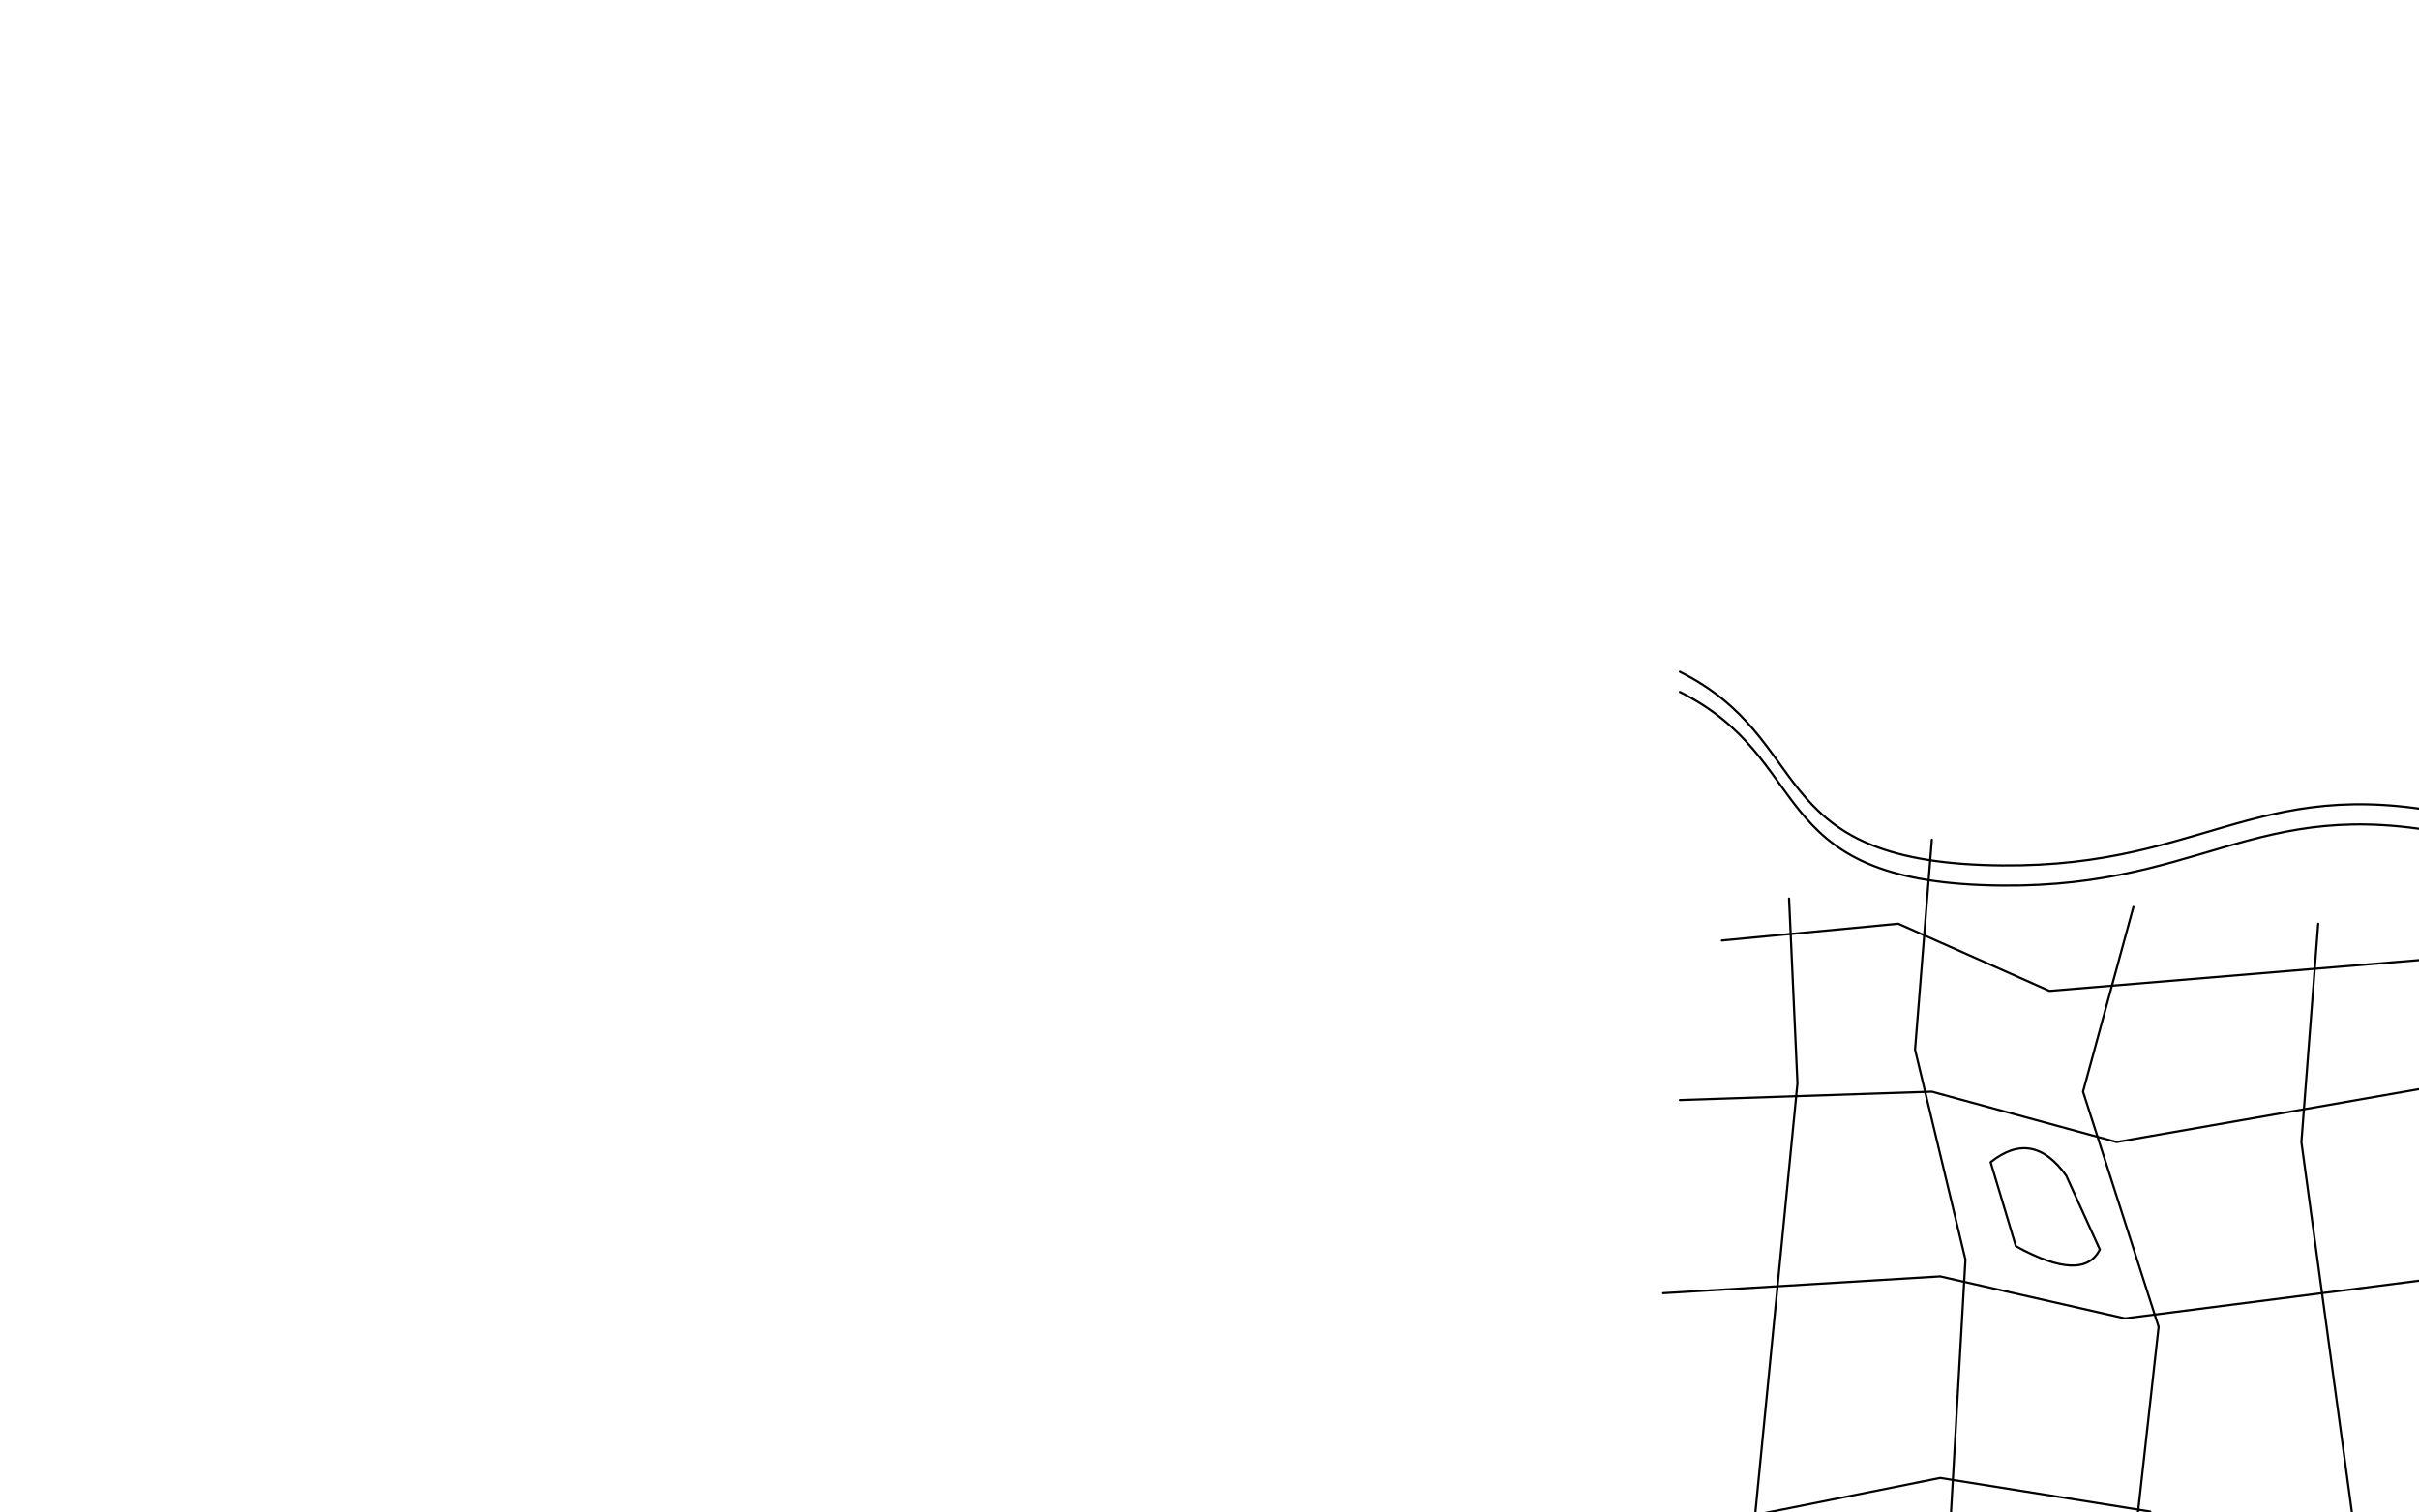
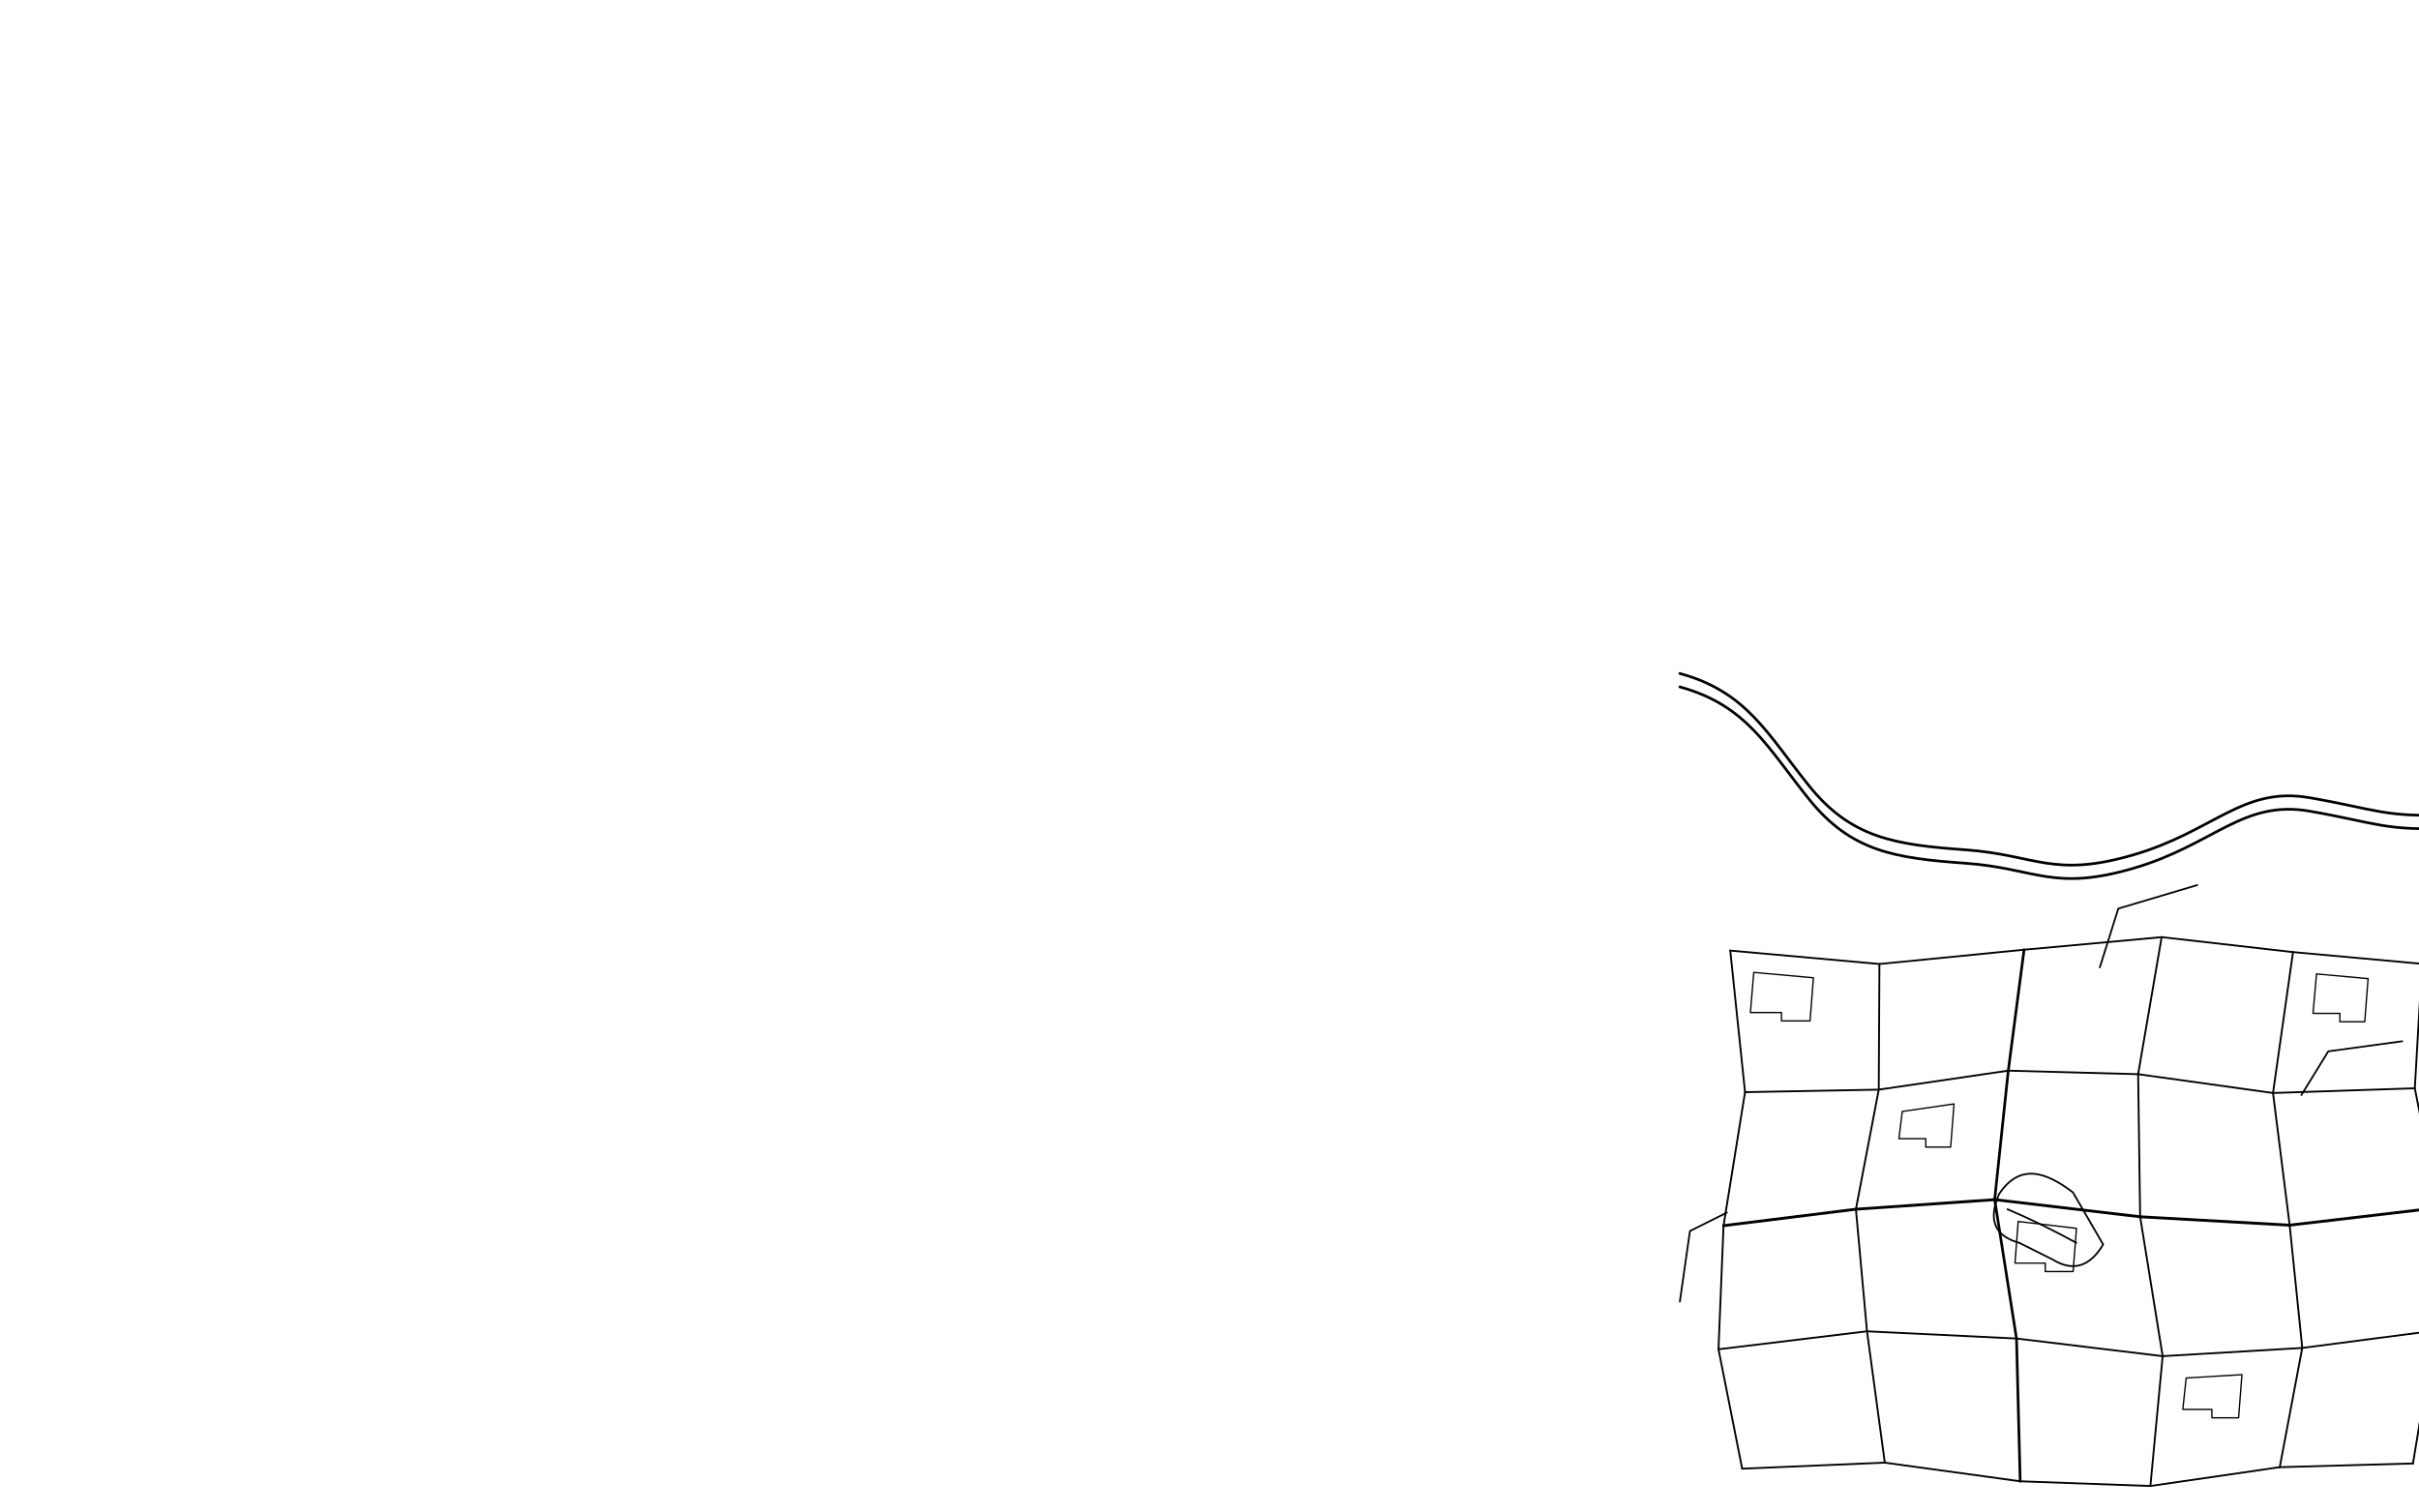
<svg xmlns="http://www.w3.org/2000/svg" viewBox="0 0 1440 900">
+   <defs>
+     <clipPath id="district">
+       <path d="M990 400H1490V940H990Z" />
+     </clipPath>
+   </defs>
  <g fill="none" stroke="black" stroke-width="1.3" stroke-linecap="round" stroke-linejoin="round">
-     <path d="M1025 560 L1130 550 L1220 590 L1460 570 M1000 655 L1150 650 L1260 680 L1460 645 M990 770 L1155 760 L1265 785 L1460 760 M1030 905 L1155 880 L1280 900 M1065 535 L1070 645 L1045 900 M1150 500 L1140 625 L1170 750 L1160 925 M1270 540 L1240 650 L1285 790 L1270 925 M1380 550 L1370 680 L1400 900" />
-     <path d="M1000 400 C1080 440 1050 510 1180 515 S1340 460 1460 485 M1000 412 C1080 452 1050 522 1180 527 S1340 472 1460 497" />
-     <path d="M1185 692 Q1210 672 1230 700 L1250 744 Q1240 764 1200 742 Z" />
+     <g clip-path="url(#district)">
+       <path stroke-width="1.1" d="M1030 566 L1118.8 574 L1204.9 565.5 L1286.8 558 L1365 566.9 L1441.8 573.9" />
+       <path stroke-width="1.1" d="M1038.8 650.3 L1118.4 648.8 L1195.5 637.5 L1272.8 639.6 L1353.1 650.8 L1437.5 648" />
+       <path stroke-width="1.7" d="M1026 729.8 L1104.8 720 L1187.4 714.3 L1274 724.5 L1363 729.5 L1451.6 719.1" />
+       <path stroke-width="1.1" d="M1023 803.4 L1111.4 792.7 L1200.4 797 L1287.4 807.5 L1370.5 802.6 L1449.5 792.3" />
+       <path stroke-width="1.1" d="M1037.1 874.5 L1122 870.9 L1202.6 882 L1280.1 884.8 L1357.1 873.6 L1436.4 871.4" />
+       <path stroke-width="1.1" d="M1030 566 L1038.8 650.3 L1026 729.8 L1023 803.4 L1037.1 874.5" />
+       <path stroke-width="1.1" d="M1118.8 574 L1118.4 648.8 L1104.8 720 L1111.4 792.7 L1122 870.9" />
+       <path stroke-width="1.6" d="M1204.9 565.5 L1195.5 637.5 L1187.4 714.3 L1200.4 797 L1202.6 882" />
+       <path stroke-width="1.1" d="M1286.8 558 L1272.8 639.6 L1274 724.5 L1287.4 807.5 L1280.1 884.8" />
+       <path stroke-width="1.1" d="M1365 566.9 L1353.1 650.8 L1363 729.5 L1370.5 802.6 L1357.1 873.6" />
+       <path stroke-width="1.1" d="M1441.8 573.9 L1437.5 648 L1451.6 719.1 L1449.5 792.3 L1436.4 871.4" />
+       <path stroke-width="0.8" d="M1044 579 l35.5 3.2 l-2 25.7 h-17 v-5 h-18.5 Z" />
+       <path stroke-width="0.8" d="M1379 579.9 l30.7 2.8 l-2 25.7 h-14.8 v-5 h-16 Z" />
+       <path stroke-width="0.8" d="M1132.4 661.8 l30.8 -4.5 l-2 25.7 h-14.8 v-5 h-16 Z" />
+       <path stroke-width="0.8" d="M1201.4 727.3 l34.7 4.1 l-2 25.7 h-16.6 v-5 h-18 Z" />
+       <path stroke-width="0.8" d="M1301.4 820.5 l33.2 -2 l-2 25.7 h-15.9 v-5 h-17.3 Z" />
+       <path stroke-width="1.6" d="M1000 401 C1040 412 1052 437 1077 468 S1128 503 1170 506 S1222 523 1270 509 S1335 468 1375 475 S1420 487 1460 485 M1000 409 C1040 420 1052 445 1077 476 S1128 511 1170 514 S1222 531 1270 517 S1335 476 1375 483 S1420 495 1460 493" />
+       <path stroke-width="1.05" d="M1028 722 L1006 733 L1000 775 M1250 576 L1261 541 L1308 527 M1370 652 L1386 626 L1430 620" />
+       <path stroke-width="1.05" d="M1190 711 C1202 693 1217 697 1234 710 L1252 741 Q1240 761 1222 750 L1202 740 Q1180 734 1190 711 Z M1195 720 Q1214 728 1236 740" />
+     </g>
  </g>
</svg>
